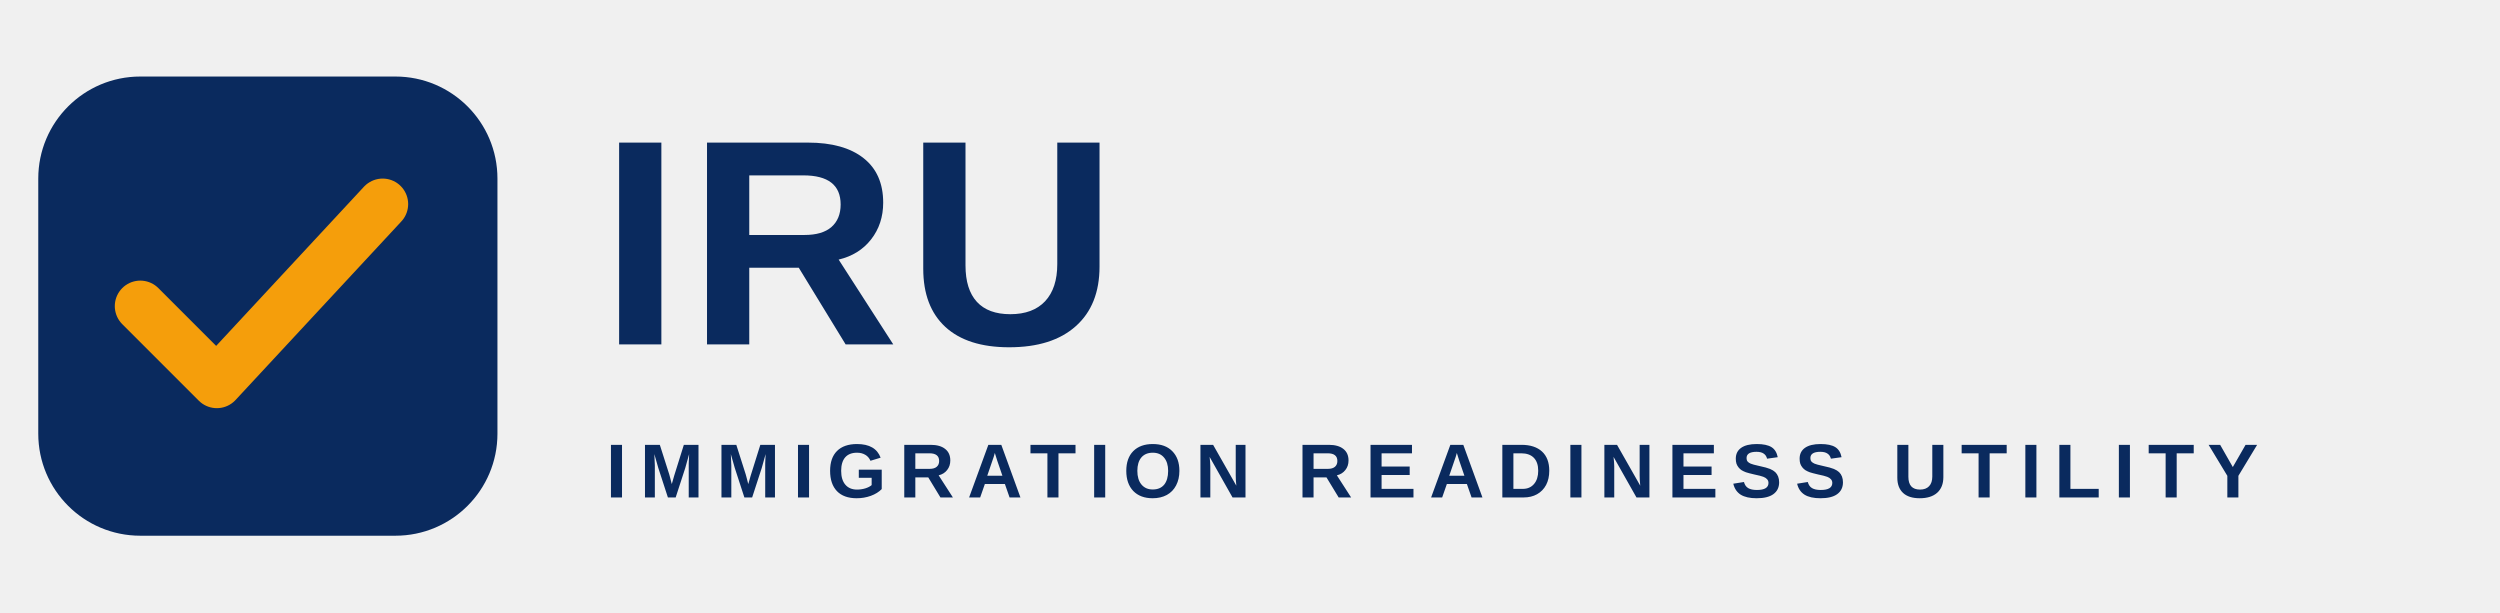
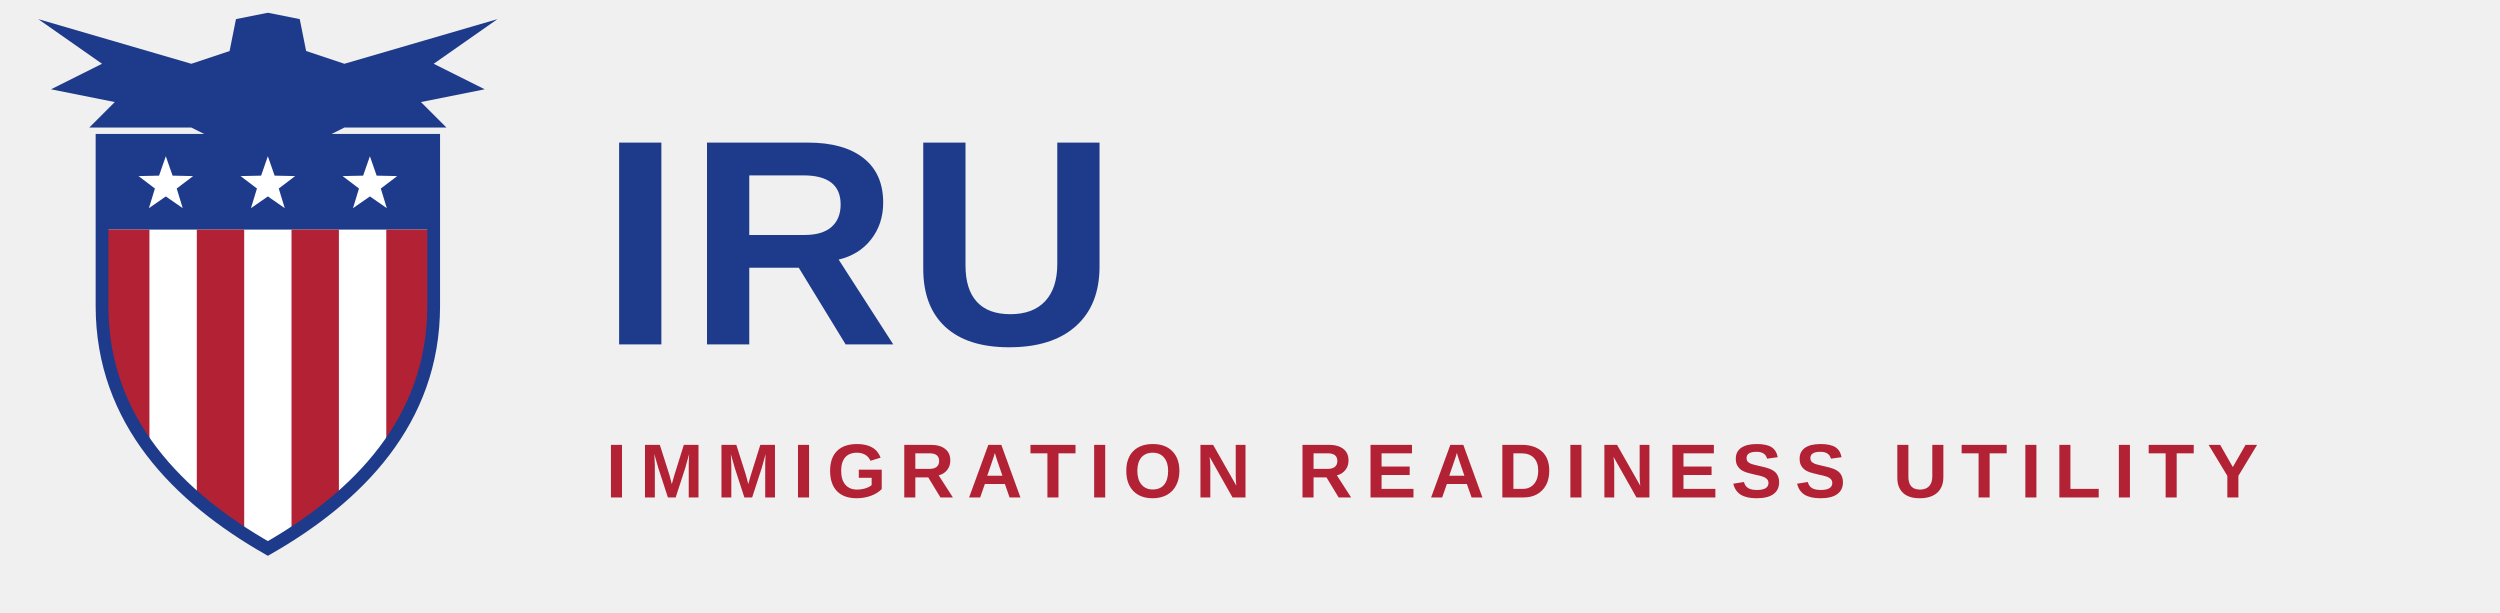
<svg xmlns="http://www.w3.org/2000/svg" viewBox="0 0 392 96" role="img" aria-label="IRU — Immigration Readiness Utility">
-   <rect x="6" y="12" width="72" height="72" rx="16" fill="#0a2a5e" />
-   <polyline points="22,48 34,60 60,32" fill="none" stroke="#f59e0b" stroke-width="8" stroke-linecap="round" stroke-linejoin="round" />
-   <text x="94" y="54" font-family="Arial, Helvetica, sans-serif" font-size="46" font-weight="800" letter-spacing="1" fill="#0a2a5e">IRU</text>
-   <text x="95" y="78" font-family="Arial, Helvetica, sans-serif" font-size="12" font-weight="600" letter-spacing="2" fill="#0a2a5e">IMMIGRATION READINESS UTILITY</text>
+   <defs>
+     <polygon id="star" points="0,-4.5 1.06,-1.46 4.28,-1.39 1.71,0.56 2.65,3.64 0,1.8 -2.65,3.64 -1.71,0.56 -4.28,-1.39 -1.06,-1.46" fill="#ffffff" />
+     <clipPath id="shieldClip">
+       <path d="M16,22 H68 V48 C68,66 56,78 42,86 C28,78 16,66 16,48 Z" />
+     </clipPath>
+   </defs>
+   <polygon points="42,2 37,3 36,8 30,10 6,3 16,10 8,14 18,16 14,20 30,20 38,24 42,26 46,24 54,20 70,20 66,16 76,14 68,10 78,3 54,10 48,8 47,3" fill="#1e3a8a" />
+   <path d="M16,22 H68 V48 C68,66 56,78 42,86 C28,78 16,66 16,48 Z" fill="#ffffff" />
+   <g clip-path="url(#shieldClip)">
+     <rect x="16" y="22" width="52" height="14" fill="#1e3a8a" />
+     <rect x="16" y="36" width="7.43" height="50" fill="#b22234" />
+     <rect x="30.86" y="36" width="7.43" height="50" fill="#b22234" />
+     <rect x="45.71" y="36" width="7.43" height="50" fill="#b22234" />
+     <rect x="60.57" y="36" width="7.43" height="50" fill="#b22234" />
+   </g>
+   <use href="#star" transform="translate(26,29)" />
+   <use href="#star" transform="translate(42,29)" />
+   <use href="#star" transform="translate(58,29)" />
+   <path d="M16,22 H68 V48 C68,66 56,78 42,86 C28,78 16,66 16,48 Z" fill="none" stroke="#1e3a8a" stroke-width="2" />
+   <text x="94" y="54" font-family="Arial, Helvetica, sans-serif" font-size="46" font-weight="800" letter-spacing="1" fill="#1e3a8a">IRU</text>
+   <text x="95" y="78" font-family="Arial, Helvetica, sans-serif" font-size="12" font-weight="600" letter-spacing="2" fill="#b22234">IMMIGRATION READINESS UTILITY</text>
</svg>
